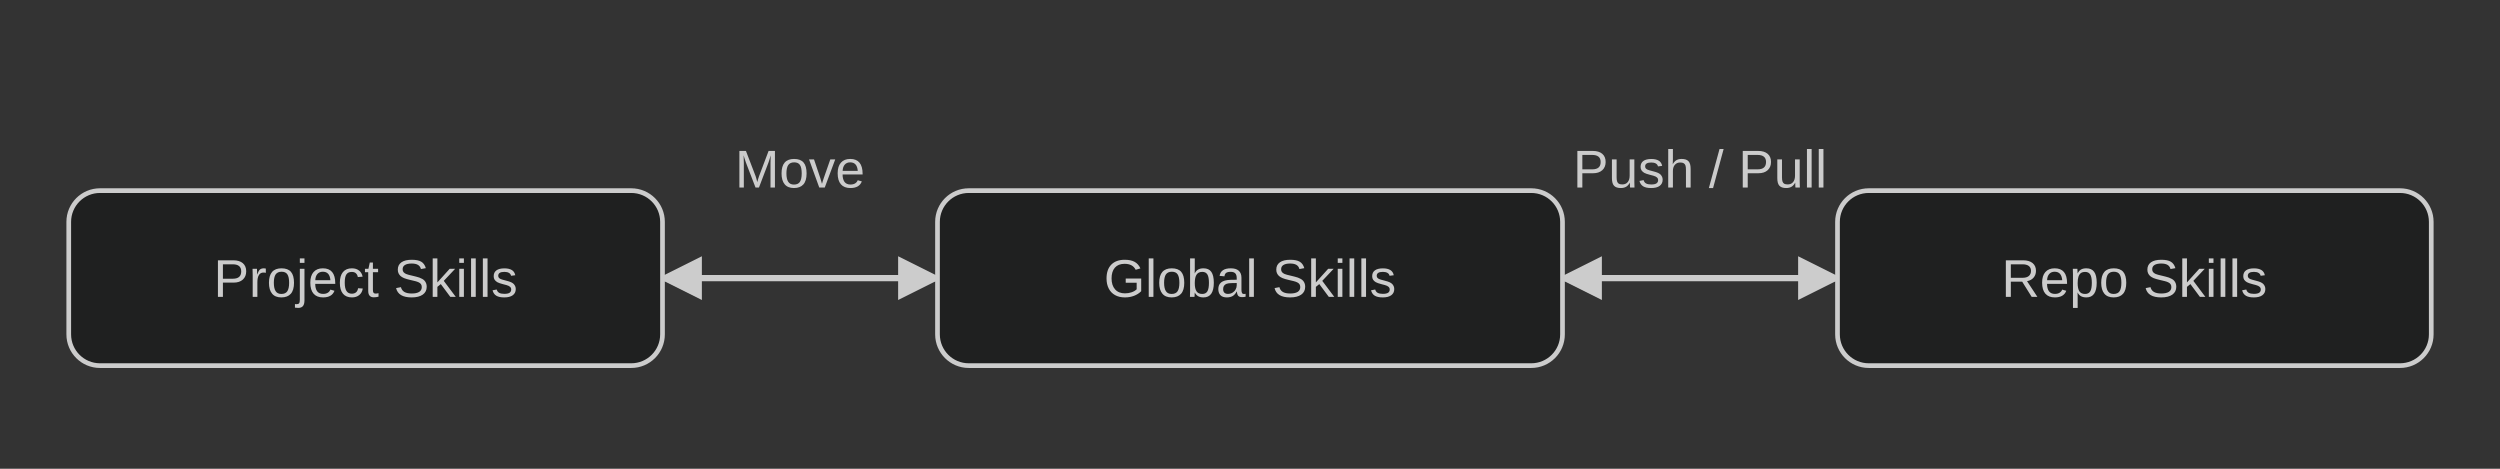
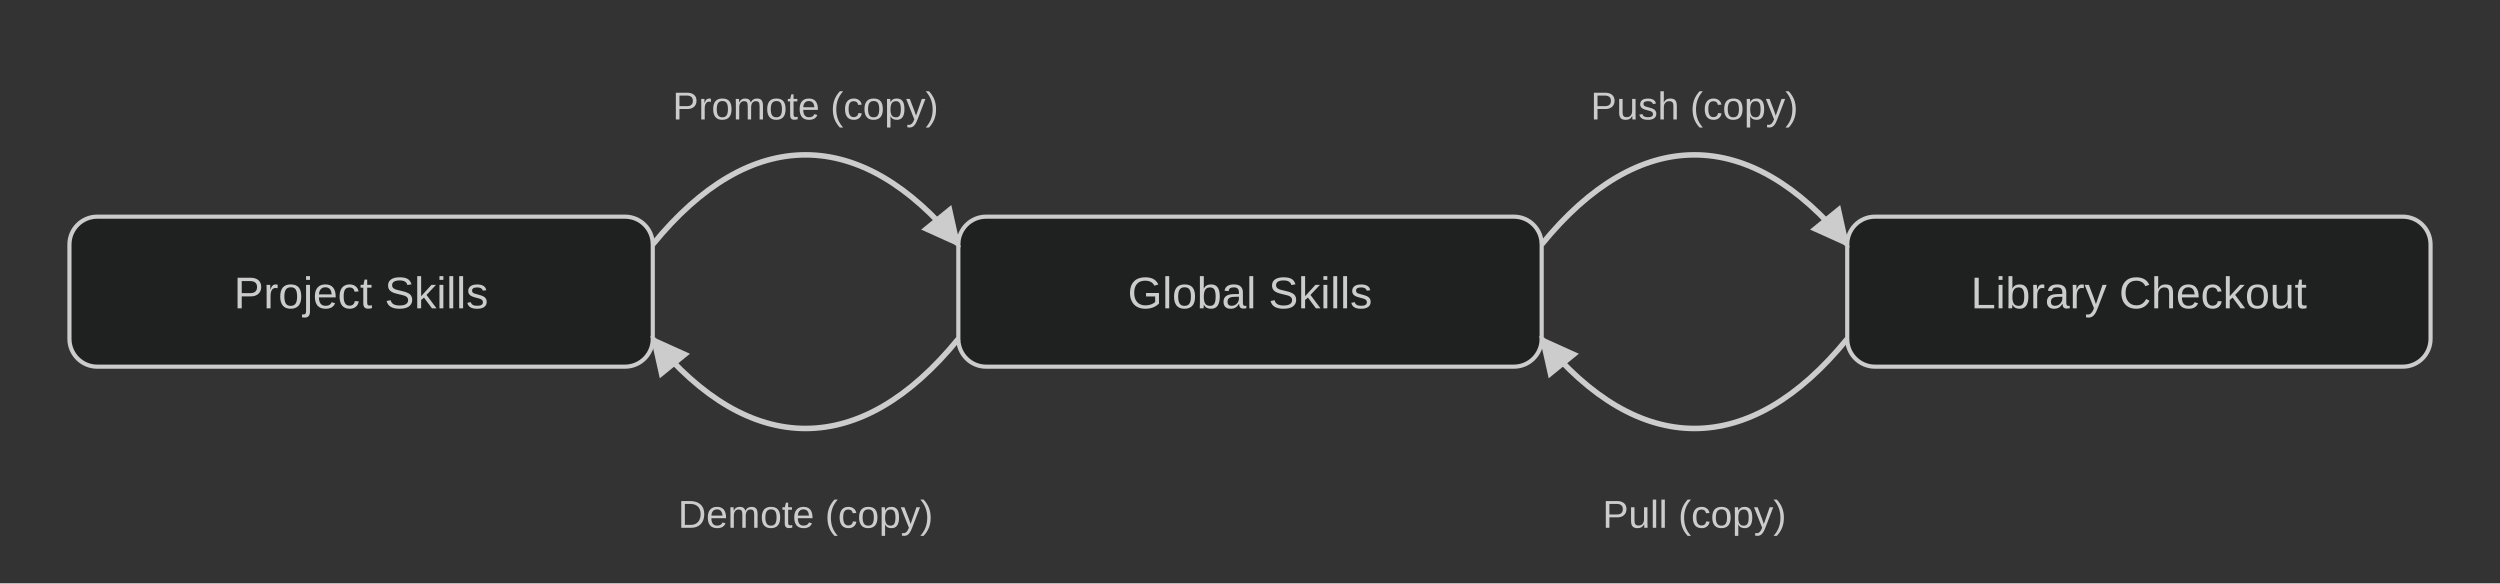
- <svg xmlns="http://www.w3.org/2000/svg" width="800" height="150" viewBox="0 0 800 150" role="img" aria-labelledby="title desc">
+ <svg xmlns="http://www.w3.org/2000/svg" width="900" height="210" viewBox="0 0 900 210" role="img" aria-labelledby="title desc">
  <defs>
-     <marker id="arrow" viewBox="0 0 10 10" refX="9" refY="5" markerWidth="7" markerHeight="7" orient="auto-start-reverse">
+     <marker id="arrow" viewBox="0 0 10 10" refX="9" refY="5" markerWidth="7" markerHeight="7" orient="auto">
      <path d="M 0 0 L 10 5 L 0 10 z" fill="#cccccc" />
    </marker>
  </defs>
-   <style>text{font-family:Arial,Helvetica,sans-serif;font-size:17px;fill:#cccccc;text-anchor:middle}rect{fill:#1f2020;stroke:#cccccc;stroke-width:1.5}.edge{fill:none;stroke:#cccccc;stroke-width:2;marker-end:url(#arrow)}.both{marker-start:url(#arrow)}.optional{font-size:13px;fill:#cccccc}.background{fill:#333333;stroke:none}</style>
-   <rect width="800" height="150" class="background" />
-   <path class="edge both" d="M 212 89 H 300" />
-   <path class="edge both" d="M 500 89 H 588" />
-   <text x="256" y="60">Move</text>
-   <text x="544" y="60">Push / Pull</text>
-   <rect x="22" y="61" width="190" height="56" rx="10" />
-   <text x="117.0" y="95">Project Skills</text>
-   <rect x="300" y="61" width="200" height="56" rx="10" />
-   <text x="400.0" y="95">Global Skills</text>
-   <rect x="588" y="61" width="190" height="56" rx="10" />
-   <text x="683.0" y="95">Repo Skills</text>
+   <style>text{font-family:Arial,Helvetica,sans-serif;font-size:16px;fill:#cccccc;text-anchor:middle}rect{fill:#1f2020;stroke:#cccccc;stroke-width:1.5}.edge{fill:none;stroke:#cccccc;stroke-width:2;marker-end:url(#arrow)}.background{fill:#333333;stroke:none}.label{font-size:14px}</style>
+   <rect width="900" height="210" class="background" />
+   <rect x="25" y="78" width="210" height="54" rx="10" />
+   <text x="130" y="111">Project Skills</text>
+   <rect x="345" y="78" width="210" height="54" rx="10" />
+   <text x="450" y="111">Global Skills</text>
+   <rect x="665" y="78" width="210" height="54" rx="10" />
+   <text x="770" y="111">Library Checkout</text>
+   <path class="edge" d="M 235 88 C 270 45, 310 45, 345 88" />
+   <text class="label" x="290" y="43">Promote (copy)</text>
+   <path class="edge" d="M 345 122 C 310 165, 270 165, 235 122" />
+   <text class="label" x="290" y="190">Demote (copy)</text>
+   <path class="edge" d="M 555 88 C 590 45, 630 45, 665 88" />
+   <text class="label" x="610" y="43">Push (copy)</text>
+   <path class="edge" d="M 665 122 C 630 165, 590 165, 555 122" />
+   <text class="label" x="610" y="190">Pull (copy)</text>
</svg>
